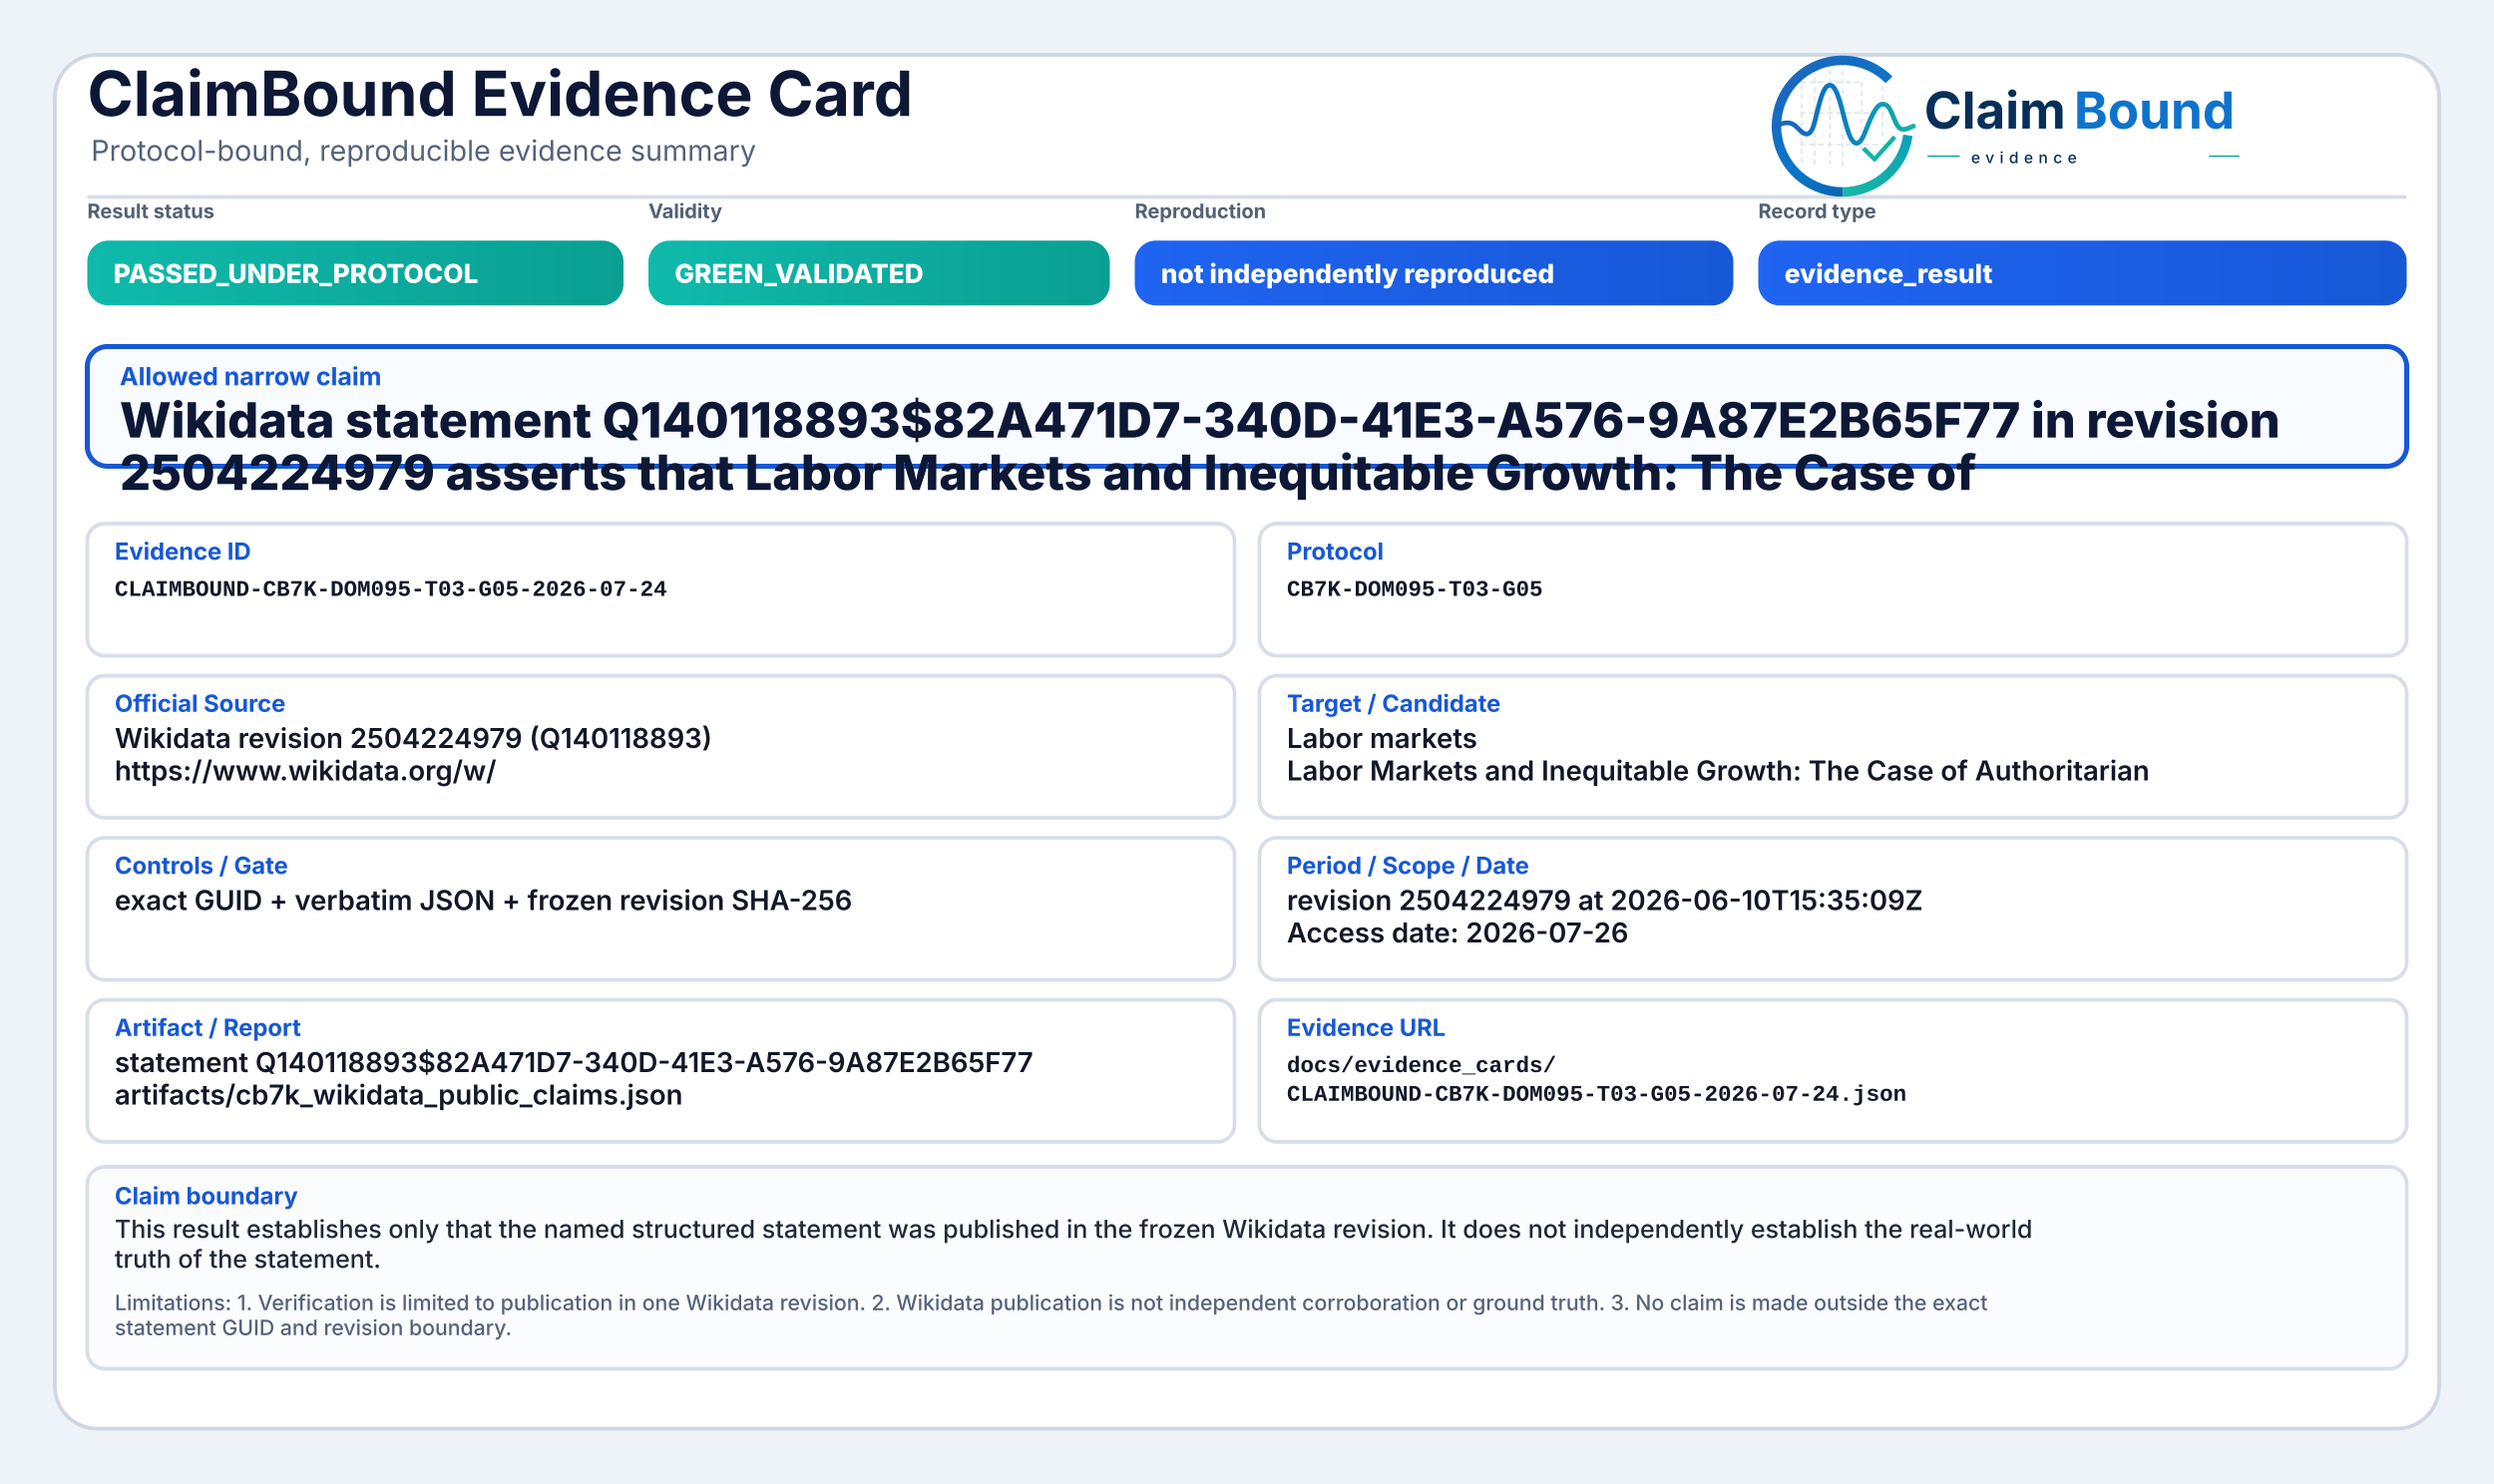
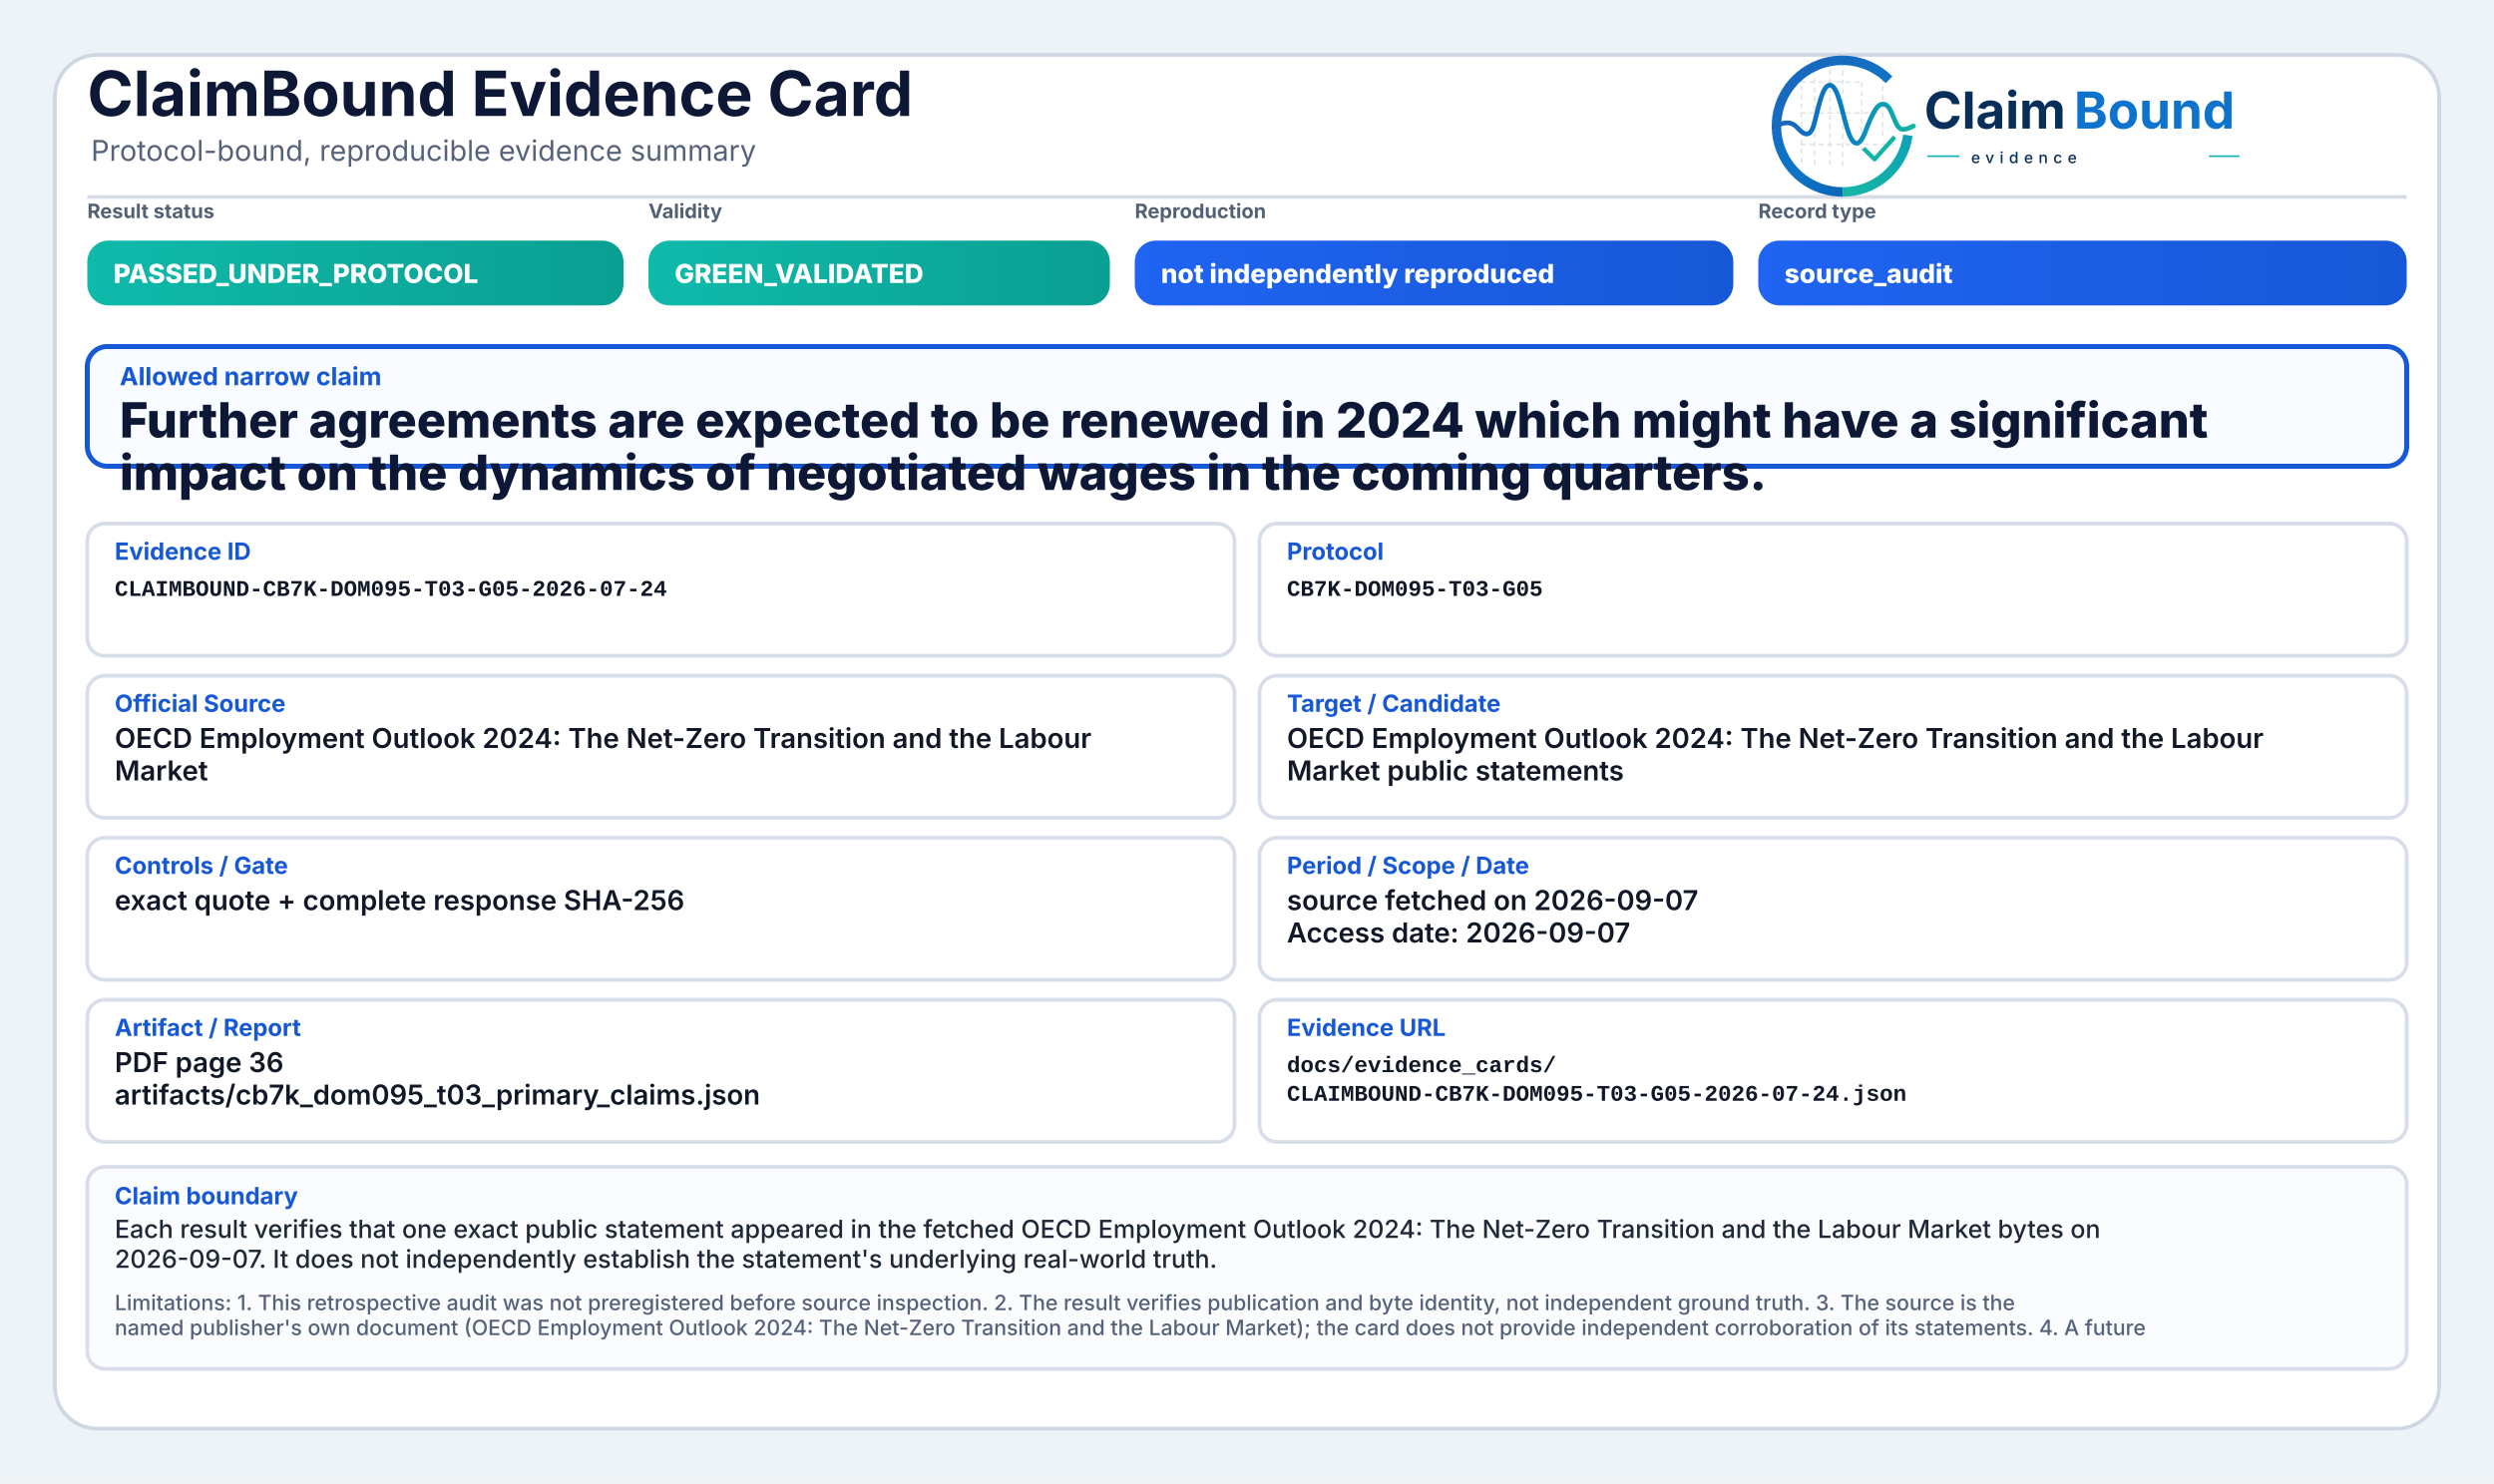
<svg xmlns="http://www.w3.org/2000/svg" width="2000" height="1190" viewBox="0 0 2000 1190" role="img" aria-label="ClaimBound Evidence Card">
  <defs>
    <linearGradient id="greenGrad" x1="0" y1="0" x2="1" y2="0">
      <stop offset="0%" stop-color="#0fbaaa" />
      <stop offset="100%" stop-color="#0a9f93" />
    </linearGradient>
    <linearGradient id="yellowGrad" x1="0" y1="0" x2="1" y2="0">
      <stop offset="0%" stop-color="#fbbf24" />
      <stop offset="100%" stop-color="#d97706" />
    </linearGradient>
    <linearGradient id="amberGrad" x1="0" y1="0" x2="1" y2="0">
      <stop offset="0%" stop-color="#f97316" />
      <stop offset="100%" stop-color="#c2410c" />
    </linearGradient>
    <linearGradient id="redGrad" x1="0" y1="0" x2="1" y2="0">
      <stop offset="0%" stop-color="#ef4444" />
      <stop offset="100%" stop-color="#b91c1c" />
    </linearGradient>
    <linearGradient id="grayGrad" x1="0" y1="0" x2="1" y2="0">
      <stop offset="0%" stop-color="#64748b" />
      <stop offset="100%" stop-color="#475569" />
    </linearGradient>
    <linearGradient id="blueGrad" x1="0" y1="0" x2="1" y2="0">
      <stop offset="0%" stop-color="#1f64f2" />
      <stop offset="100%" stop-color="#1758d6" />
    </linearGradient>
    <linearGradient id="logoRingBlue" x1="73" y1="453" x2="348" y2="793" gradientUnits="userSpaceOnUse">
      <stop offset="0" stop-color="#1E64BA" />
      <stop offset="0.55" stop-color="#0C75C8" />
      <stop offset="1" stop-color="#0A5FAB" />
    </linearGradient>
    <linearGradient id="logoRingTeal" x1="221" y1="792" x2="403" y2="594" gradientUnits="userSpaceOnUse">
      <stop offset="0" stop-color="#18B7A3" />
      <stop offset="1" stop-color="#089EBC" />
    </linearGradient>
    <linearGradient id="logoSignalGradient" x1="61" y1="628" x2="404" y2="628" gradientUnits="userSpaceOnUse">
      <stop offset="0" stop-color="#1E64BA" />
      <stop offset="0.43" stop-color="#0877C4" />
      <stop offset="0.72" stop-color="#0A97BB" />
      <stop offset="1" stop-color="#14B69E" />
    </linearGradient>
  </defs>
  <rect x="0" y="0" width="2000" height="1190" fill="#eef3f8" />
  <rect x="44" y="44" width="1912" height="1102" rx="34" fill="#ffffff" stroke="#cfd7e3" stroke-width="3" />
  <path d="M70 158 H1930" stroke="#d7dde7" stroke-width="3" />
  <text x="70" y="93" font-family="Inter, Segoe UI, Arial, sans-serif" font-size="50" font-weight="750" fill="#0d1736">ClaimBound Evidence Card</text>
  <text x="73" y="129" font-family="Inter, Segoe UI, Arial, sans-serif" font-size="23" font-weight="400" fill="#55627a">Protocol-bound, reproducible evidence summary</text>
  <g aria-label="ClaimBound evidence logo" transform="translate(1415,52) scale(0.33) translate(-40,-478)">
    <g stroke-linecap="butt" stroke-linejoin="round">
      <g stroke="#CBD3DC" stroke-width="3.2" stroke-linecap="round" stroke-dasharray="10 12" opacity="0.72">
        <path d="M130 507V714" />
        <path d="M162 490V719" />
        <path d="M199 491V719" />
        <path d="M230 471V726" />
        <path d="M276 521V690" />
        <path d="M327 508V650" />
        <path d="M128 520H277" />
        <path d="M128 595H327" />
        <path d="M128 672H355" />
      </g>
      <path d="M342.6 514.3A160 160 0 1 0 230 787" fill="none" stroke="url(#logoRingBlue)" stroke-width="23" />
      <path d="M230 787A160 160 0 0 0 388.4 649.3" fill="none" stroke="url(#logoRingTeal)" stroke-width="23" />
      <path d="M63 629.5C87 616.4 104.3 613.6 121.2 632.2C140.7 653.8 153.4 651.6 162.1 616.2C173.8 568.5 182.5 527.5 198.9 527.5C217.5 527.5 228.4 590.6 240.3 630.8C253.4 675.4 268.6 682.8 284.6 641.5C303.5 592.9 315.2 567.6 333.7 574.7C352.6 582 355.7 635.1 376.6 634.9C386.2 634.8 394 630.4 402 626.8" fill="none" stroke="url(#logoSignalGradient)" stroke-width="11.5" stroke-linecap="round" />
      <path d="M284 684.5L307.5 707.7L353 657" fill="none" stroke="#12B4A4" stroke-width="10.5" stroke-linecap="square" />
    </g>
    <text x="428" y="633" font-family="Inter, Segoe UI, Arial, sans-serif" font-size="124" font-weight="750" fill="#082F59" text-rendering="geometricPrecision">Claim</text>
    <text x="792" y="633" font-family="Inter, Segoe UI, Arial, sans-serif" font-size="124" font-weight="750" fill="#0E73CC" text-rendering="geometricPrecision">Bound</text>
    <line x1="436" y1="700" x2="514" y2="700" stroke="#11AFA9" stroke-width="4" />
    <text x="542" y="717" font-family="Inter, Segoe UI, Arial, sans-serif" font-size="38" font-weight="500" letter-spacing="13" fill="#082F59">evidence</text>
    <line x1="1120" y1="700" x2="1194" y2="700" stroke="#11AFA9" stroke-width="4" />
  </g>
  <text x="70" y="175" font-family="Inter, Segoe UI, Arial, sans-serif" font-size="16" font-weight="650" fill="#536174">Result status</text>
  <rect x="70" y="193" width="430" height="52" rx="17" fill="url(#greenGrad)" />
  <text x="91" y="227" font-family="Inter, Segoe UI, Arial, sans-serif" font-size="21" font-weight="800" fill="#ffffff">PASSED_UNDER_PROTOCOL</text>
  <text x="520" y="175" font-family="Inter, Segoe UI, Arial, sans-serif" font-size="16" font-weight="650" fill="#536174">Validity</text>
  <rect x="520" y="193" width="370" height="52" rx="17" fill="url(#greenGrad)" />
  <text x="541" y="227" font-family="Inter, Segoe UI, Arial, sans-serif" font-size="21" font-weight="800" fill="#ffffff">GREEN_VALIDATED</text>
  <text x="910" y="175" font-family="Inter, Segoe UI, Arial, sans-serif" font-size="16" font-weight="650" fill="#536174">Reproduction</text>
  <rect x="910" y="193" width="480" height="52" rx="17" fill="url(#blueGrad)" />
  <text x="931" y="227" font-family="Inter, Segoe UI, Arial, sans-serif" font-size="21" font-weight="800" fill="#ffffff">not independently reproduced</text>
  <text x="1410" y="175" font-family="Inter, Segoe UI, Arial, sans-serif" font-size="16" font-weight="650" fill="#536174">Record type</text>
  <rect x="1410" y="193" width="520" height="52" rx="17" fill="url(#blueGrad)" />
-   <text x="1431" y="227" font-family="Inter, Segoe UI, Arial, sans-serif" font-size="21" font-weight="800" fill="#ffffff">evidence_result</text>
+   <text x="1431" y="227" font-family="Inter, Segoe UI, Arial, sans-serif" font-size="21" font-weight="800" fill="#ffffff">source_audit</text>
  <rect x="70" y="278" width="1860" height="96" rx="16" fill="#f8fbff" stroke="#1758d6" stroke-width="4" />
  <text x="96" y="309" font-family="Inter, Segoe UI, Arial, sans-serif" font-size="20" font-weight="750" fill="#1758d6">Allowed narrow claim</text>
-   <text x="96" y="351" font-family="Inter, Segoe UI, Arial, sans-serif" font-size="39" font-weight="800" fill="#0d1736">Wikidata statement Q140118893$82A471D7-340D-41E3-A576-9A87E2B65F77 in revision</text>
-   <text x="96" y="393" font-family="Inter, Segoe UI, Arial, sans-serif" font-size="39" font-weight="800" fill="#0d1736">2504224979 asserts that Labor Markets and Inequitable Growth: The Case of</text>
+   <text x="96" y="351" font-family="Inter, Segoe UI, Arial, sans-serif" font-size="39" font-weight="800" fill="#0d1736">Further agreements are expected to be renewed in 2024 which might have a significant</text>
+   <text x="96" y="393" font-family="Inter, Segoe UI, Arial, sans-serif" font-size="39" font-weight="800" fill="#0d1736">impact on the dynamics of negotiated wages in the coming quarters.</text>
  <rect x="70" y="420" width="920" height="106" rx="14" fill="#ffffff" stroke="#d8dee9" stroke-width="3" />
  <text x="92" y="449" font-family="Inter, Segoe UI, Arial, sans-serif" font-size="19" font-weight="750" fill="#1758d6">Evidence ID</text>
  <text x="92" y="478" font-family="SFMono-Regular, Consolas, Liberation Mono, monospace" font-size="18" font-weight="600" fill="#111827">CLAIMBOUND-CB7K-DOM095-T03-G05-2026-07-24</text>
  <rect x="1010" y="420" width="920" height="106" rx="14" fill="#ffffff" stroke="#d8dee9" stroke-width="3" />
  <text x="1032" y="449" font-family="Inter, Segoe UI, Arial, sans-serif" font-size="19" font-weight="750" fill="#1758d6">Protocol</text>
  <text x="1032" y="478" font-family="SFMono-Regular, Consolas, Liberation Mono, monospace" font-size="18" font-weight="600" fill="#111827">CB7K-DOM095-T03-G05</text>
  <rect x="70" y="542" width="920" height="114" rx="14" fill="#ffffff" stroke="#d8dee9" stroke-width="3" />
  <text x="92" y="571" font-family="Inter, Segoe UI, Arial, sans-serif" font-size="19" font-weight="750" fill="#1758d6">Official Source</text>
-   <text x="92" y="600" font-family="Inter, Segoe UI, Arial, sans-serif" font-size="22" font-weight="600" fill="#111827">Wikidata revision 2504224979 (Q140118893)</text>
-   <text x="92" y="626" font-family="Inter, Segoe UI, Arial, sans-serif" font-size="22" font-weight="600" fill="#111827">https://www.wikidata.org/w/</text>
+   <text x="92" y="600" font-family="Inter, Segoe UI, Arial, sans-serif" font-size="22" font-weight="600" fill="#111827">OECD Employment Outlook 2024: The Net-Zero Transition and the Labour</text>
+   <text x="92" y="626" font-family="Inter, Segoe UI, Arial, sans-serif" font-size="22" font-weight="600" fill="#111827">Market</text>
  <rect x="1010" y="542" width="920" height="114" rx="14" fill="#ffffff" stroke="#d8dee9" stroke-width="3" />
  <text x="1032" y="571" font-family="Inter, Segoe UI, Arial, sans-serif" font-size="19" font-weight="750" fill="#1758d6">Target / Candidate</text>
-   <text x="1032" y="600" font-family="Inter, Segoe UI, Arial, sans-serif" font-size="22" font-weight="600" fill="#111827">Labor markets</text>
-   <text x="1032" y="626" font-family="Inter, Segoe UI, Arial, sans-serif" font-size="22" font-weight="600" fill="#111827">Labor Markets and Inequitable Growth: The Case of Authoritarian</text>
+   <text x="1032" y="600" font-family="Inter, Segoe UI, Arial, sans-serif" font-size="22" font-weight="600" fill="#111827">OECD Employment Outlook 2024: The Net-Zero Transition and the Labour</text>
+   <text x="1032" y="626" font-family="Inter, Segoe UI, Arial, sans-serif" font-size="22" font-weight="600" fill="#111827">Market public statements</text>
  <rect x="70" y="672" width="920" height="114" rx="14" fill="#ffffff" stroke="#d8dee9" stroke-width="3" />
  <text x="92" y="701" font-family="Inter, Segoe UI, Arial, sans-serif" font-size="19" font-weight="750" fill="#1758d6">Controls / Gate</text>
-   <text x="92" y="730" font-family="Inter, Segoe UI, Arial, sans-serif" font-size="22" font-weight="600" fill="#111827">exact GUID + verbatim JSON + frozen revision SHA-256</text>
+   <text x="92" y="730" font-family="Inter, Segoe UI, Arial, sans-serif" font-size="22" font-weight="600" fill="#111827">exact quote + complete response SHA-256</text>
  <rect x="1010" y="672" width="920" height="114" rx="14" fill="#ffffff" stroke="#d8dee9" stroke-width="3" />
  <text x="1032" y="701" font-family="Inter, Segoe UI, Arial, sans-serif" font-size="19" font-weight="750" fill="#1758d6">Period / Scope / Date</text>
-   <text x="1032" y="730" font-family="Inter, Segoe UI, Arial, sans-serif" font-size="22" font-weight="600" fill="#111827">revision 2504224979 at 2026-06-10T15:35:09Z</text>
-   <text x="1032" y="756" font-family="Inter, Segoe UI, Arial, sans-serif" font-size="22" font-weight="600" fill="#111827">Access date: 2026-07-26</text>
+   <text x="1032" y="730" font-family="Inter, Segoe UI, Arial, sans-serif" font-size="22" font-weight="600" fill="#111827">source fetched on 2026-09-07</text>
+   <text x="1032" y="756" font-family="Inter, Segoe UI, Arial, sans-serif" font-size="22" font-weight="600" fill="#111827">Access date: 2026-09-07</text>
  <rect x="70" y="802" width="920" height="114" rx="14" fill="#ffffff" stroke="#d8dee9" stroke-width="3" />
  <text x="92" y="831" font-family="Inter, Segoe UI, Arial, sans-serif" font-size="19" font-weight="750" fill="#1758d6">Artifact / Report</text>
-   <text x="92" y="860" font-family="Inter, Segoe UI, Arial, sans-serif" font-size="22" font-weight="600" fill="#111827">statement Q140118893$82A471D7-340D-41E3-A576-9A87E2B65F77</text>
-   <text x="92" y="886" font-family="Inter, Segoe UI, Arial, sans-serif" font-size="22" font-weight="600" fill="#111827">artifacts/cb7k_wikidata_public_claims.json</text>
+   <text x="92" y="860" font-family="Inter, Segoe UI, Arial, sans-serif" font-size="22" font-weight="600" fill="#111827">PDF page 36</text>
+   <text x="92" y="886" font-family="Inter, Segoe UI, Arial, sans-serif" font-size="22" font-weight="600" fill="#111827">artifacts/cb7k_dom095_t03_primary_claims.json</text>
  <rect x="1010" y="802" width="920" height="114" rx="14" fill="#ffffff" stroke="#d8dee9" stroke-width="3" />
  <text x="1032" y="831" font-family="Inter, Segoe UI, Arial, sans-serif" font-size="19" font-weight="750" fill="#1758d6">Evidence URL</text>
  <text x="1032" y="860" font-family="SFMono-Regular, Consolas, Liberation Mono, monospace" font-size="18" font-weight="600" fill="#111827">docs/evidence_cards/</text>
  <text x="1032" y="883" font-family="SFMono-Regular, Consolas, Liberation Mono, monospace" font-size="18" font-weight="600" fill="#111827">CLAIMBOUND-CB7K-DOM095-T03-G05-2026-07-24.json</text>
  <rect x="70" y="936" width="1860" height="162" rx="14" fill="#fbfcfe" stroke="#d8dee9" stroke-width="3" />
  <text x="92" y="966" font-family="Inter, Segoe UI, Arial, sans-serif" font-size="19" font-weight="750" fill="#1758d6">Claim boundary</text>
-   <text x="92" y="993" font-family="Inter, Segoe UI, Arial, sans-serif" font-size="20" font-weight="500" fill="#1f2937">This result establishes only that the named structured statement was published in the frozen Wikidata revision. It does not independently establish the real-world</text>
-   <text x="92" y="1017" font-family="Inter, Segoe UI, Arial, sans-serif" font-size="20" font-weight="500" fill="#1f2937">truth of the statement.</text>
-   <text x="92" y="1051" font-family="Inter, Segoe UI, Arial, sans-serif" font-size="17" font-weight="500" fill="#55627a">Limitations: 1. Verification is limited to publication in one Wikidata revision. 2. Wikidata publication is not independent corroboration or ground truth. 3. No claim is made outside the exact</text>
-   <text x="92" y="1071" font-family="Inter, Segoe UI, Arial, sans-serif" font-size="17" font-weight="500" fill="#55627a">statement GUID and revision boundary.</text>
+   <text x="92" y="993" font-family="Inter, Segoe UI, Arial, sans-serif" font-size="20" font-weight="500" fill="#1f2937">Each result verifies that one exact public statement appeared in the fetched OECD Employment Outlook 2024: The Net-Zero Transition and the Labour Market bytes on</text>
+   <text x="92" y="1017" font-family="Inter, Segoe UI, Arial, sans-serif" font-size="20" font-weight="500" fill="#1f2937">2026-09-07. It does not independently establish the statement's underlying real-world truth.</text>
+   <text x="92" y="1051" font-family="Inter, Segoe UI, Arial, sans-serif" font-size="17" font-weight="500" fill="#55627a">Limitations: 1. This retrospective audit was not preregistered before source inspection. 2. The result verifies publication and byte identity, not independent ground truth. 3. The source is the</text>
+   <text x="92" y="1071" font-family="Inter, Segoe UI, Arial, sans-serif" font-size="17" font-weight="500" fill="#55627a">named publisher's own document (OECD Employment Outlook 2024: The Net-Zero Transition and the Labour Market); the card does not provide independent corroboration of its statements. 4. A future</text>
</svg>
